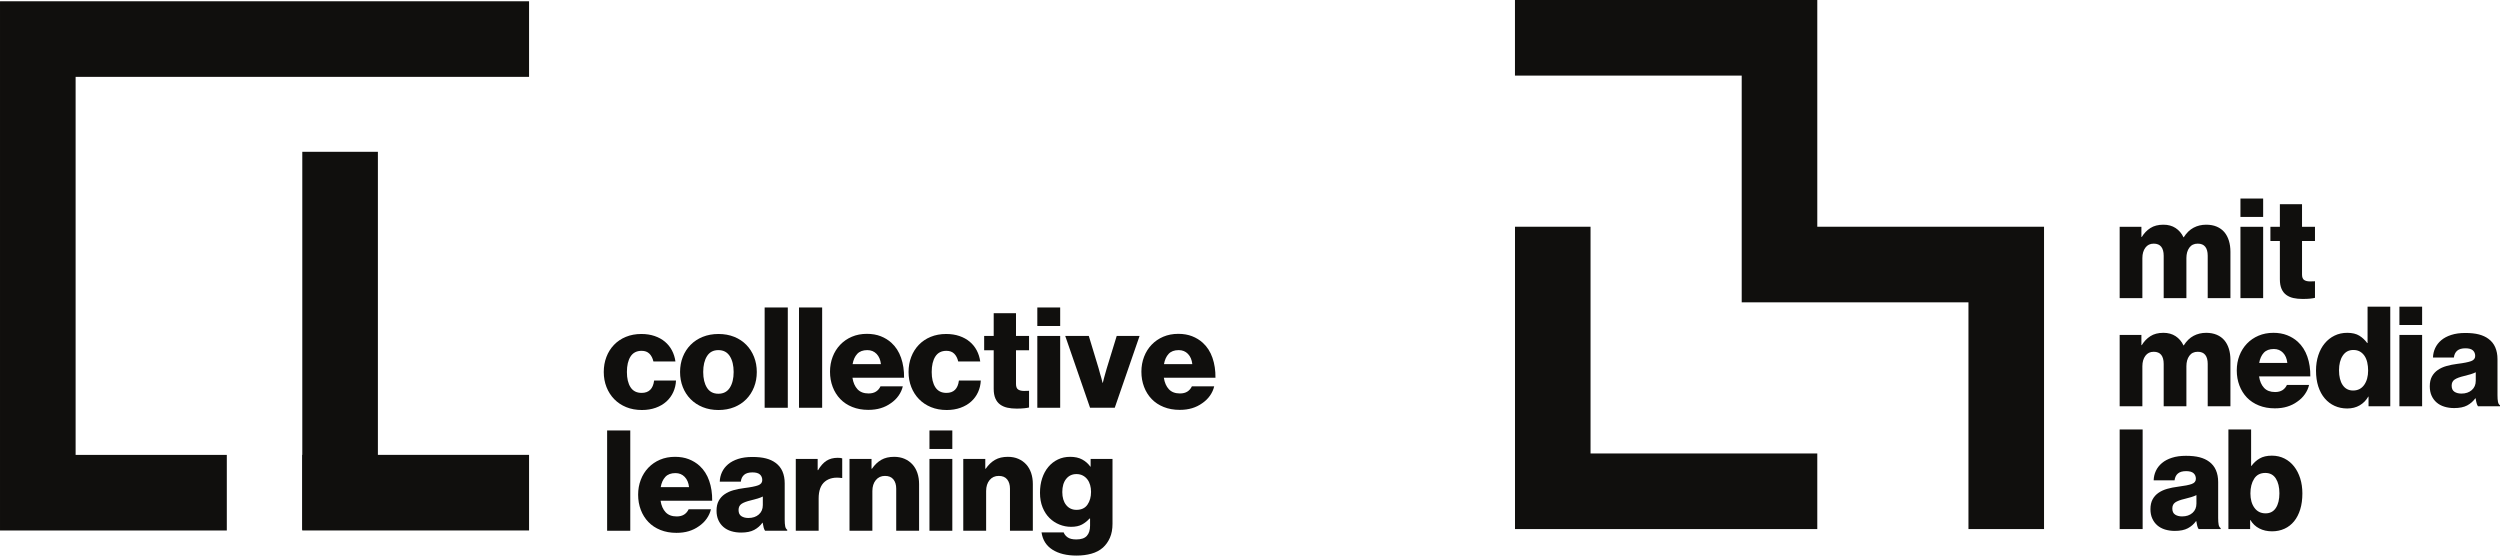
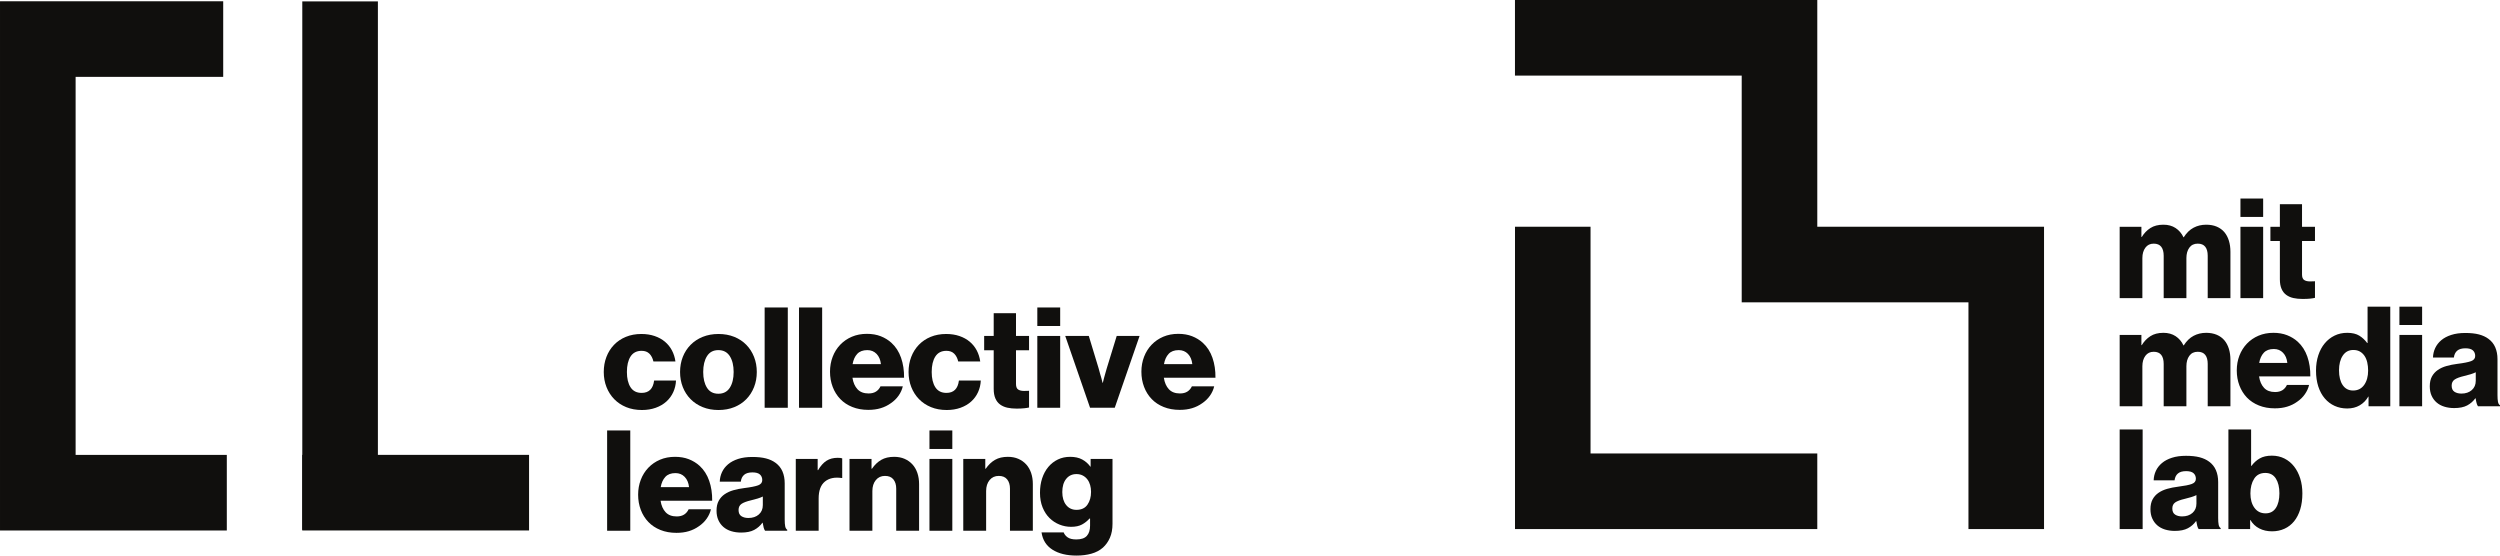
<svg xmlns="http://www.w3.org/2000/svg" width="331.671mm" height="73.707mm" viewBox="0 0 1175.211 261.168" id="svg2" version="1.1">
  <defs id="defs4" />
  <g id="layer1" transform="translate(-2.457346,-2.62143)">
    <g transform="matrix(1.25,0,0,-1.25,-68.51678,322.9281)" id="g4220">
      <g transform="scale(0.1,0.1)" id="g4222">
        <path id="path4224" style="fill:#100f0d;fill-opacity:1;fill-rule:nonzero;stroke:none" d="m 2981.81,1020.54 c -21.81,0 -41.5,3.6 -59.08,10.81 -17.59,7.2 -32.62,17.22 -45.1,30.07 -12.48,12.83 -22.15,27.95 -29.01,45.36 -6.86,17.41 -10.29,36.31 -10.29,56.71 0,20.39 3.34,39.29 10.02,56.71 6.68,17.4 16.18,32.51 28.49,45.36 12.31,12.83 27.16,22.86 44.58,30.06 17.4,7.21 36.83,10.82 58.28,10.82 18.28,0 34.9,-2.55 49.85,-7.65 14.94,-5.1 27.87,-12.22 38.77,-21.36 10.9,-9.15 19.69,-20.05 26.38,-32.7 6.67,-12.67 11.08,-26.57 13.19,-41.68 l -82.82,0 c -2.82,12.3 -7.83,22.07 -15.04,29.27 -7.21,7.21 -16.97,10.81 -29.27,10.81 -18.65,0 -32.53,-7.11 -41.67,-21.35 -9.15,-14.25 -13.72,-33.68 -13.72,-58.29 0,-24.27 4.57,-43.44 13.72,-57.5 9.14,-14.07 23.02,-21.1 41.67,-21.1 27.43,0 43.07,15.47 46.95,46.42 l 82.29,0 c -0.71,-15.48 -4.14,-29.98 -10.29,-43.52 -6.16,-13.54 -14.77,-25.32 -25.85,-35.34 -11.08,-10.03 -24.45,-17.85 -40.09,-23.48 -15.65,-5.62 -32.97,-8.43 -51.96,-8.43" />
        <path id="path4226" style="fill:#100f0d;fill-opacity:1;fill-rule:nonzero;stroke:none" d="m 3269.29,1081.73 c 18.99,0 33.32,7.46 43,22.41 9.66,14.94 14.5,34.73 14.5,59.35 0,24.61 -4.84,44.48 -14.5,59.61 -9.68,15.11 -24.01,22.68 -43,22.68 -18.99,0 -33.23,-7.57 -42.72,-22.68 -9.5,-15.13 -14.25,-35 -14.25,-59.61 0,-24.62 4.75,-44.41 14.25,-59.35 9.49,-14.95 23.73,-22.41 42.72,-22.41 z m 0.53,-61.19 c -21.81,0 -41.59,3.6 -59.34,10.81 -17.77,7.2 -32.97,17.22 -45.63,30.07 -12.66,12.83 -22.42,27.95 -29.28,45.36 -6.85,17.41 -10.28,36.31 -10.28,56.71 0,20.39 3.43,39.29 10.28,56.71 6.86,17.4 16.62,32.51 29.28,45.36 12.66,12.83 27.86,22.86 45.63,30.06 17.75,7.21 37.53,10.82 59.34,10.82 21.8,0 41.58,-3.61 59.35,-10.82 17.75,-7.2 32.87,-17.23 45.36,-30.06 12.48,-12.85 22.15,-27.96 29.01,-45.36 6.86,-17.42 10.29,-36.32 10.29,-56.71 0,-20.4 -3.43,-39.3 -10.29,-56.71 -6.86,-17.41 -16.53,-32.53 -29.01,-45.36 -12.49,-12.85 -27.61,-22.87 -45.36,-30.07 -17.77,-7.21 -37.55,-10.81 -59.35,-10.81" />
        <path id="path4228" style="fill:#100f0d;fill-opacity:1;fill-rule:nonzero;stroke:none" d="m 3443.36,1028.97 87.051,0 0,377.16 -87.051,0 0,-377.16 z" />
        <path id="path4230" style="fill:#100f0d;fill-opacity:1;fill-rule:nonzero;stroke:none" d="m 3572.6,1028.97 87.027,0 0,377.16 -87.027,0 0,-377.16 z" />
        <path id="path4232" style="fill:#100f0d;fill-opacity:1;fill-rule:nonzero;stroke:none" d="m 3880.66,1193.03 c -1.76,16.17 -7.2,29.01 -16.34,38.5 -9.15,9.5 -20.77,14.25 -34.82,14.25 -16.54,0 -29.2,-4.75 -37.99,-14.25 -8.79,-9.49 -14.59,-22.33 -17.4,-38.5 l 106.55,0 z m -47.47,-171.97 c -22.15,0 -42.2,3.61 -60.13,10.81 -17.94,7.21 -33.06,17.23 -45.37,30.07 -12.32,12.84 -21.81,28.04 -28.48,45.63 -6.7,17.59 -10.04,36.57 -10.04,56.97 0,20.05 3.34,38.77 10.04,56.18 6.67,17.4 16.16,32.52 28.48,45.36 12.31,12.84 26.9,22.87 43.78,30.07 16.88,7.21 35.69,10.81 56.44,10.81 19.34,0 36.67,-2.99 51.96,-8.96 15.31,-5.99 28.75,-14.24 40.35,-24.8 16.18,-14.76 28.23,-33.49 36.14,-56.17 7.92,-22.68 11.69,-47.74 11.35,-75.17 l -194.13,0 c 2.82,-18.29 9.14,-32.71 18.99,-43.26 9.84,-10.54 23.74,-15.82 41.68,-15.82 11.25,0 20.56,2.38 27.96,7.12 7.38,4.75 13,11.34 16.87,19.78 l 83.88,0 c -2.82,-12.31 -8.1,-24 -15.83,-35.08 -7.74,-11.07 -17.59,-20.66 -29.54,-28.74 -11.26,-8.1 -23.83,-14.25 -37.72,-18.47 -13.89,-4.22 -29.45,-6.33 -46.68,-6.33" />
        <path id="path4234" style="fill:#100f0d;fill-opacity:1;fill-rule:nonzero;stroke:none" d="m 4128.07,1020.54 c -21.82,0 -41.51,3.6 -59.09,10.81 -17.58,7.2 -32.62,17.22 -45.1,30.07 -12.48,12.83 -22.15,27.95 -29.01,45.36 -6.86,17.41 -10.29,36.31 -10.29,56.71 0,20.39 3.34,39.29 10.03,56.71 6.67,17.4 16.16,32.51 28.48,45.36 12.31,12.83 27.16,22.86 44.58,30.06 17.4,7.21 36.83,10.82 58.29,10.82 18.28,0 34.89,-2.55 49.84,-7.65 14.94,-5.1 27.87,-12.22 38.77,-21.36 10.9,-9.15 19.7,-20.05 26.38,-32.7 6.68,-12.67 11.07,-26.57 13.18,-41.68 l -82.81,0 c -2.82,12.3 -7.83,22.07 -15.04,29.27 -7.21,7.21 -16.96,10.81 -29.27,10.81 -18.65,0 -32.54,-7.11 -41.68,-21.35 -9.15,-14.25 -13.71,-33.68 -13.71,-58.29 0,-24.27 4.56,-43.44 13.71,-57.5 9.14,-14.07 23.03,-21.1 41.68,-21.1 27.42,0 43.07,15.47 46.95,46.42 l 82.28,0 c -0.7,-15.48 -4.13,-29.98 -10.28,-43.52 -6.16,-13.54 -14.77,-25.32 -25.85,-35.34 -11.08,-10.03 -24.45,-17.85 -40.09,-23.48 -15.65,-5.62 -32.97,-8.43 -51.95,-8.43" />
        <path id="path4236" style="fill:#100f0d;fill-opacity:1;fill-rule:nonzero;stroke:none" d="m 4390.75,1025.81 c -12.66,0 -24.18,1.14 -34.55,3.43 -10.38,2.28 -19.43,6.24 -27.17,11.86 -7.74,5.63 -13.71,13.27 -17.94,22.95 -4.21,9.67 -6.32,21.71 -6.32,36.14 l 0,145.06 -35.87,0 0,53.8 35.87,0 0,85.46 83.87,0 0,-85.46 49.06,0 0,-53.8 -49.06,0 0,-126.6 c 0,-10.55 2.72,-17.59 8.18,-21.1 5.45,-3.52 12.74,-5.27 21.89,-5.27 3.87,0 7.56,0.07 11.08,0.26 3.51,0.17 6.15,0.26 7.91,0.26 l 0,-62.77 c -3.87,-1.06 -9.76,-2.02 -17.67,-2.9 -7.91,-0.88 -17.68,-1.32 -29.28,-1.32" />
        <path id="path4238" style="fill:#100f0d;fill-opacity:1;fill-rule:nonzero;stroke:none" d="m 4468.82,1299.05 85.97,0 0,-270.08 -85.97,0 0,270.08 z m 0,107.08 85.97,0 0,-69.63 -85.97,0 0,69.63" />
        <path id="path4240" style="fill:#100f0d;fill-opacity:1;fill-rule:nonzero;stroke:none" d="m 4573.79,1299.05 88.62,0 36.93,-121.85 c 1.75,-7.03 3.6,-13.8 5.53,-20.31 1.93,-6.51 3.61,-12.22 5.01,-17.14 1.41,-5.98 2.82,-11.61 4.22,-16.88 l 1.06,0 c 1.4,5.27 2.81,10.9 4.22,16.88 1.4,4.92 2.98,10.63 4.75,17.14 1.75,6.51 3.69,13.28 5.8,20.31 l 37.45,121.85 85.98,0 -93.36,-270.08 -92.84,0 -93.37,270.08" />
        <path id="path4242" style="fill:#100f0d;fill-opacity:1;fill-rule:nonzero;stroke:none" d="m 5051.7,1193.03 c -1.77,16.17 -7.21,29.01 -16.35,38.5 -9.15,9.5 -20.76,14.25 -34.81,14.25 -16.55,0 -29.2,-4.75 -37.99,-14.25 -8.79,-9.49 -14.59,-22.33 -17.4,-38.5 l 106.55,0 z m -47.47,-171.97 c -22.16,0 -42.21,3.61 -60.14,10.81 -17.94,7.21 -33.05,17.23 -45.37,30.07 -12.31,12.84 -21.81,28.04 -28.48,45.63 -6.69,17.59 -10.03,36.57 -10.03,56.97 0,20.05 3.34,38.77 10.03,56.18 6.67,17.4 16.17,32.52 28.48,45.36 12.32,12.84 26.91,22.87 43.79,30.07 16.87,7.21 35.68,10.81 56.44,10.81 19.33,0 36.67,-2.99 51.96,-8.96 15.3,-5.99 28.75,-14.24 40.35,-24.8 16.17,-14.76 28.22,-33.49 36.13,-56.17 7.92,-22.68 11.69,-47.74 11.35,-75.17 l -194.12,0 c 2.81,-18.29 9.14,-32.71 18.98,-43.26 9.85,-10.54 23.74,-15.82 41.68,-15.82 11.25,0 20.57,2.38 27.96,7.12 7.39,4.75 13,11.34 16.88,19.78 l 83.87,0 c -2.82,-12.31 -8.09,-24 -15.83,-35.08 -7.73,-11.07 -17.58,-20.66 -29.54,-28.74 -11.26,-8.1 -23.83,-14.25 -37.71,-18.47 -13.9,-4.22 -29.45,-6.33 -46.68,-6.33" />
        <path id="path4244" style="fill:#100f0d;fill-opacity:1;fill-rule:nonzero;stroke:none" d="m 2850.99,566.469 87.043,0 0,377.16 -87.043,0 0,-377.16 z" />
        <path id="path4246" style="fill:#100f0d;fill-opacity:1;fill-rule:nonzero;stroke:none" d="m 3159.05,730.531 c -1.76,16.168 -7.21,29.008 -16.35,38.5 -9.16,9.5 -20.76,14.25 -34.82,14.25 -16.53,0 -29.19,-4.75 -37.98,-14.25 -8.79,-9.492 -14.6,-22.332 -17.4,-38.5 l 106.55,0 z m -47.48,-171.972 c -22.15,0 -42.19,3.613 -60.13,10.812 -17.93,7.211 -33.06,17.231 -45.37,30.07 -12.31,12.84 -21.81,28.039 -28.48,45.629 -6.69,17.59 -10.02,36.571 -10.02,56.969 0,20.051 3.33,38.77 10.02,56.18 6.67,17.402 16.17,32.519 28.48,45.363 12.31,12.84 26.9,22.867 43.79,30.066 16.88,7.211 35.69,10.813 56.44,10.813 19.33,0 36.66,-2.992 51.96,-8.961 15.29,-5.988 28.75,-14.238 40.35,-24.801 16.17,-14.758 28.22,-33.488 36.14,-56.168 7.91,-22.679 11.68,-47.742 11.33,-75.172 l -194.11,0 c 2.81,-18.289 9.14,-32.711 18.99,-43.257 9.84,-10.543 23.73,-15.821 41.67,-15.821 11.25,0 20.57,2.379 27.96,7.117 7.38,4.75 13,11.34 16.88,19.782 l 83.87,0 c -2.82,-12.309 -8.09,-24 -15.83,-35.078 -7.74,-11.071 -17.59,-20.661 -29.54,-28.743 -11.25,-8.097 -23.83,-14.25 -37.71,-18.468 -13.9,-4.219 -29.46,-6.332 -46.69,-6.332" />
        <path id="path4248" style="fill:#100f0d;fill-opacity:1;fill-rule:nonzero;stroke:none" d="m 3382.18,614.469 c 16.17,0 29.28,4.402 39.3,13.203 10.02,8.777 15.03,20.558 15.03,35.34 l 0,32.179 c -5.63,-2.832 -12.22,-5.382 -19.78,-7.652 -7.56,-2.301 -15.74,-4.48 -24.53,-6.598 -16.53,-3.871 -28.48,-8.351 -35.87,-13.453 -7.38,-5.097 -11.07,-12.75 -11.07,-22.949 0,-10.898 3.51,-18.641 10.55,-23.199 7.03,-4.578 15.82,-6.871 26.37,-6.871 z m -27.43,-54.848 c -13.37,0 -25.77,1.758 -37.19,5.27 -11.43,3.507 -21.19,8.789 -29.27,15.82 -8.1,7.027 -14.43,15.648 -18.99,25.848 -4.58,10.203 -6.86,21.972 -6.86,35.339 0,14.782 2.72,27.172 8.18,37.192 5.44,10.031 12.92,18.281 22.41,24.801 9.5,6.5 20.49,11.507 32.97,15.039 12.48,3.5 25.76,6.14 39.83,7.91 25.32,3.16 43.07,6.68 53.28,10.539 10.19,3.871 15.29,10.371 15.29,19.519 0,8.782 -2.9,15.821 -8.7,21.102 -5.8,5.281 -15.22,7.922 -28.22,7.922 -13.72,0 -24.09,-3 -31.12,-8.981 -7.04,-5.972 -11.26,-14.589 -12.66,-25.839 l -79.13,0 c 0.35,12.66 3.16,24.609 8.44,35.867 5.28,11.25 12.93,21.101 22.95,29.543 10.02,8.437 22.59,15.109 37.71,20.039 15.12,4.918 32.88,7.39 53.28,7.39 20.39,0 37.63,-1.851 51.7,-5.543 14.06,-3.687 26.02,-9.226 35.87,-16.609 11.6,-8.449 20.22,-19.168 25.85,-32.18 5.62,-13.019 8.43,-27.961 8.43,-44.839 l 0,-136.098 c 0,-10.902 0.61,-19.434 1.85,-25.57 1.23,-6.172 3.77,-10.473 7.65,-12.93 l 0,-3.703 -83.34,0 c -2.12,2.82 -3.88,6.769 -5.28,11.871 -1.41,5.101 -2.64,11.16 -3.69,18.199 l -1.06,0 c -8.09,-11.258 -18.38,-20.219 -30.86,-26.898 -12.48,-6.68 -28.93,-10.02 -49.32,-10.02" />
        <path id="path4250" style="fill:#100f0d;fill-opacity:1;fill-rule:nonzero;stroke:none" d="m 3560.47,836.551 82.29,0 0,-42.192 1.58,0 c 9.49,16.172 20.05,27.95 31.65,35.34 11.6,7.383 25.67,11.071 42.2,11.071 8.09,0 13.72,-0.7 16.89,-2.11 l 0,-73.851 -2.11,0 c -26.38,3.871 -47.4,-0.61 -63.04,-13.438 -15.66,-12.84 -23.48,-34.031 -23.48,-63.57 l 0,-121.332 -85.98,0 0,270.082" />
        <path id="path4252" style="fill:#100f0d;fill-opacity:1;fill-rule:nonzero;stroke:none" d="m 3762.51,836.551 82.81,0 0,-36.922 1.58,0 c 10.2,14.769 21.9,25.93 35.08,33.492 13.2,7.559 29.28,11.34 48.27,11.34 14.77,0 27.96,-2.551 39.56,-7.641 11.61,-5.101 21.45,-12.129 29.55,-21.101 8.08,-8.969 14.23,-19.699 18.45,-32.18 4.22,-12.488 6.34,-26.289 6.34,-41.41 l 0,-175.66 -85.99,0 0,158.261 c 0,14.411 -3.51,26.008 -10.54,34.809 -7.04,8.793 -17.59,13.18 -31.65,13.18 -14.43,0 -25.94,-5.27 -34.55,-15.821 -8.63,-10.546 -12.93,-24.257 -12.93,-41.136 l 0,-149.293 -85.98,0 0,270.082" />
        <path id="path4254" style="fill:#100f0d;fill-opacity:1;fill-rule:nonzero;stroke:none" d="m 4063.18,836.551 85.98,0 0,-270.082 -85.98,0 0,270.082 z m 0,107.078 85.98,0 0,-69.629 -85.98,0 0,69.629" />
        <path id="path4256" style="fill:#100f0d;fill-opacity:1;fill-rule:nonzero;stroke:none" d="m 4190.31,836.551 82.82,0 0,-36.922 1.58,0 c 10.19,14.769 21.89,25.93 35.08,33.492 13.19,7.559 29.27,11.34 48.27,11.34 14.76,0 27.96,-2.551 39.56,-7.641 11.6,-5.101 21.44,-12.129 29.54,-21.101 8.08,-8.969 14.24,-19.699 18.46,-32.18 4.21,-12.488 6.33,-26.289 6.33,-41.41 l 0,-175.66 -85.98,0 0,158.261 c 0,14.411 -3.52,26.008 -10.55,34.809 -7.04,8.793 -17.59,13.18 -31.65,13.18 -14.42,0 -25.94,-5.27 -34.55,-15.821 -8.62,-10.546 -12.93,-24.257 -12.93,-41.136 l 0,-149.293 -85.98,0 0,270.082" />
        <path id="path4258" style="fill:#100f0d;fill-opacity:1;fill-rule:nonzero;stroke:none" d="m 4616,645.07 c 18.64,0 32.44,6.5 41.41,19.52 8.97,13.012 13.45,29.012 13.45,48 0,9.14 -1.14,17.75 -3.43,25.851 -2.29,8.079 -5.8,15.2 -10.55,21.36 -4.74,6.148 -10.55,10.988 -17.41,14.508 -6.85,3.511 -14.68,5.273 -23.47,5.273 -16.18,0 -29.11,-6.062 -38.77,-18.191 -9.68,-12.129 -14.51,-28.582 -14.51,-49.332 0,-20.387 4.83,-36.661 14.51,-48.789 9.66,-12.129 22.59,-18.2 38.77,-18.2 z m 0.52,-171.961 c -37.27,0 -67.52,7.379 -90.72,22.153 -23.21,14.769 -36.92,36.398 -41.15,64.886 l 83.35,0 c 2.45,-7.027 7.38,-13.199 14.76,-18.468 7.4,-5.27 18.28,-7.91 32.71,-7.91 18.28,0 31.47,4.48 39.57,13.449 8.09,8.972 12.13,21.722 12.13,38.25 l 0,26.89 -2.11,0 c -8.1,-9.14 -17.5,-16.609 -28.22,-22.41 -10.74,-5.801 -24.36,-8.711 -40.88,-8.711 -15.13,0 -29.73,2.813 -43.79,8.453 -14.06,5.61 -26.55,13.797 -37.45,24.52 -10.9,10.719 -19.61,24.09 -26.11,40.098 -6.51,15.992 -9.76,34.363 -9.76,55.113 0,19.699 2.72,37.808 8.18,54.34 5.44,16.519 13.18,30.769 23.2,42.718 10.03,11.961 21.98,21.282 35.87,27.961 13.89,6.68 29.28,10.02 46.17,10.02 17.93,0 33.04,-3.34 45.36,-10.02 12.3,-6.679 22.5,-15.652 30.59,-26.902 l 1.06,0 0,29.012 82.29,0 0,-243.699 c 0,-20.403 -3.26,-37.981 -9.76,-52.75 -6.52,-14.77 -15.22,-27.071 -26.12,-36.93 -11.95,-10.543 -26.46,-18.192 -43.51,-22.953 -17.06,-4.739 -35.61,-7.11 -55.66,-7.11" />
-         <path id="path4260" style="fill:#100f0d;fill-opacity:1;fill-rule:nonzero;stroke:none" d="m 2557.4,2273.39 0,284.27 -1989.607,0 0,-1990.23 852.927,0 0,284.281 -568.599,0 0,1421.679 1705.279,0" />
-         <path id="path4262" style="fill:#100f0d;fill-opacity:1;fill-rule:nonzero;stroke:none" d="m 1988.91,570.02 0,1421.58 -284.33,0 0,-1421.659" />
+         <path id="path4260" style="fill:#100f0d;fill-opacity:1;fill-rule:nonzero;stroke:none" d="m 1407.173,2273.39 0,284.27 -839.38,0 0,-1990.23 852.927,0 0,284.281 -568.599,0 0,1421.679 555.052,0" />
+         <path id="path4262" style="fill:#100f0d;fill-opacity:1;fill-rule:nonzero;stroke:none" d="m 1988.91,570.02 0,1987.265 -284.33,0 0,-1987.344" />
        <path id="path4264" style="fill:#100f0d;fill-opacity:1;fill-rule:nonzero;stroke:none" d="m 1704.45,851.648 0,-284.187 852.94,0 0,284.269 -852.91,0" />
      </g>
    </g>
    <g transform="matrix(1.25,0,0,-1.25,643.5626,322.2852)" id="g4297">
      <g transform="scale(0.1,0.1)" id="g4299">
        <path id="path4301" style="fill:#100f0d;fill-opacity:1;fill-rule:nonzero;stroke:none" d="m 3349.46,647.488 c -10.15,13.801 -15.2,31.844 -15.2,54.231 0,21.972 4.62,40.32 13.9,54.972 9.21,14.7 23.29,22.039 42.18,22.039 17.49,0 30.61,-7.058 39.54,-21 8.9,-13.968 13.39,-32.449 13.39,-55.519 0,-23.379 -4.49,-41.82 -13.39,-55.301 -8.93,-13.441 -21.73,-20.16 -38.51,-20.16 -17.82,0 -31.79,6.879 -41.91,20.738 z m 112.91,-78.617 c 14.17,6.449 26.2,15.84 36.14,28.039 9.95,12.199 17.62,27.141 23.07,44.82 5.42,17.602 8.09,37.602 8.09,59.989 0,20.222 -2.67,38.98 -8.09,56.332 -5.45,17.238 -13.12,32.281 -23.07,44.988 -9.94,12.731 -21.97,22.723 -36.14,29.883 -14.17,7.168 -29.96,10.789 -47.44,10.789 -18.48,0 -33.73,-3.512 -45.77,-10.5 -12.12,-7.02 -22.32,-16.223 -30.72,-27.801 l -1.56,0 0,136.77 -85.39,0 0,-374.61 81.72,0 0,34.059 1.05,0 c 8.39,-13.949 19.54,-24.539 33.55,-31.707 13.97,-7.16 29.87,-10.75 47.68,-10.75 17.11,0 32.71,3.269 46.88,9.699 z m -411.26,53.18 c -7.01,4.539 -10.52,12.211 -10.52,23.078 0,10.152 3.67,17.691 11.01,22.793 7.31,5 19.21,9.519 35.62,13.316 8.69,2.102 16.87,4.262 24.38,6.563 7.52,2.258 14.05,4.801 19.66,7.578 l 0,-31.93 c 0,-14.679 -5.01,-26.379 -14.94,-35.109 -9.99,-8.738 -23,-13.11 -39.03,-13.11 -10.49,0 -19.24,2.27 -26.18,6.821 z m 47.9,-51.313 c 12.42,6.594 22.59,15.492 30.63,26.711 l 1.09,0 c 1.02,-7 2.26,-12.98 3.64,-18.117 1.4,-5.043 3.15,-8.98 5.26,-11.762 l 82.77,0 0,3.649 c -3.86,2.48 -6.42,6.711 -7.59,12.84 -1.23,6.121 -1.83,14.57 -1.83,25.421 l 0,135.122 c 0,16.757 -2.8,31.617 -8.42,44.57 -5.56,12.918 -14.14,23.598 -25.66,32.008 -9.77,7.3 -21.65,12.75 -35.6,16.449 -13.97,3.621 -31.06,5.512 -51.35,5.512 -20.25,0 -37.92,-2.43 -52.93,-7.371 -15,-4.829 -27.52,-11.469 -37.46,-19.891 -9.95,-8.34 -17.54,-18.141 -22.82,-29.309 -5.21,-11.23 -8,-23.07 -8.32,-35.648 l 78.59,0 c 1.4,11.219 5.56,19.777 12.54,25.668 6.99,5.93 17.28,8.922 30.93,8.922 12.9,0 22.27,-2.614 27.99,-7.852 5.78,-5.25 8.71,-12.191 8.71,-20.969 0,-9.101 -5.12,-15.562 -15.24,-19.371 -10.12,-3.84 -27.77,-7.308 -52.92,-10.5 -13.95,-1.699 -27.12,-4.332 -39.54,-7.851 -12.39,-3.489 -23.29,-8.481 -32.73,-14.918 -9.42,-6.461 -16.9,-14.66 -22.29,-24.66 -5.41,-9.95 -8.15,-22.282 -8.15,-36.903 0,-13.277 2.26,-24.988 6.85,-35.09 4.56,-10.109 10.8,-18.726 18.86,-25.687 8.05,-6.992 17.71,-12.223 29.04,-15.762 11.39,-3.449 23.7,-5.211 36.94,-5.211 20.33,0 36.6,3.321 49.01,10 z m -256.45,-3.168 86.41,0 0,374.61 -86.41,0 0,-374.61 z m 1258.99,516.46 c -7.06,4.53 -10.46,12.23 -10.46,23.07 0,10.07 3.62,17.67 11.03,22.75 7.29,5.04 19.12,9.47 35.58,13.42 8.72,2.02 16.87,4.21 24.34,6.47 7.53,2.3 14.01,4.82 19.67,7.61 l 0,-31.95 c 0,-14.68 -5.03,-26.4 -14.98,-35.12 -9.9,-8.7 -22.97,-13.11 -38.95,-13.11 -10.57,0 -19.25,2.27 -26.23,6.86 z m 47.92,-51.42 c 12.4,6.69 22.63,15.58 30.63,26.8 l 1.1,0 c 1.05,-7.05 2.24,-13.06 3.65,-18.14 1.34,-5.01 3.2,-8.95 5.2,-11.79 l 82.8,0 0,3.67 c -3.86,2.45 -6.38,6.78 -7.58,12.88 -1.24,6.09 -1.84,14.57 -1.84,25.41 l 0,135.14 c 0,16.76 -2.8,31.6 -8.42,44.55 -5.58,12.9 -14.06,23.58 -25.64,31.93 -9.72,7.36 -21.73,12.81 -35.64,16.54 -14.01,3.65 -31.1,5.5 -51.3,5.5 -20.25,0 -37.92,-2.46 -52.91,-7.36 -15.08,-4.85 -27.54,-11.48 -37.5,-19.88 -9.94,-8.35 -17.52,-18.24 -22.79,-29.38 -5.23,-11.17 -8,-23.04 -8.39,-35.62 l 78.57,0 c 1.4,11.23 5.6,19.73 12.6,25.7 6.96,5.91 17.29,8.91 30.91,8.91 12.94,0 22.25,-2.63 28.05,-7.88 5.71,-5.19 8.61,-12.23 8.61,-20.98 0,-9.04 -5.01,-15.54 -15.17,-19.34 -10.12,-3.84 -27.82,-7.38 -52.89,-10.46 -13.98,-1.8 -27.21,-4.39 -39.61,-7.91 -12.42,-3.47 -23.32,-8.44 -32.74,-14.93 -9.45,-6.43 -16.81,-14.65 -22.29,-24.57 -5.4,-9.98 -8.08,-22.29 -8.08,-36.95 0,-13.3 2.24,-25.01 6.78,-35.13 4.56,-10.13 10.85,-18.73 18.92,-25.63 8.01,-7 17.68,-12.26 29.07,-15.72 11.3,-3.53 23.6,-5.29 36.93,-5.29 20.2,0 36.58,3.34 48.97,9.93 z m -254.88,-3.13 85.4,0 0,268.26 -85.4,0 0,-268.26 z m 0,305.5 85.4,0 0,69.14 -85.4,0 0,-69.14 z m -213.33,-225.86 c -9.2,13.64 -13.81,32.17 -13.81,55.59 0,22.62 4.67,41.11 14.14,55.26 9.42,14.16 22.68,21.2 39.78,21.2 9.45,0 17.57,-1.92 24.4,-5.75 6.81,-3.86 12.56,-9.22 17.29,-15.97 4.69,-6.81 8.18,-15.03 10.5,-24.61 2.22,-9.64 3.37,-20 3.37,-31.15 0,-22.02 -5.04,-40.07 -14.92,-54.08 -10,-13.9 -23.83,-20.91 -41.67,-20.91 -16.76,0 -29.77,6.82 -39.08,20.42 z m 63.96,-76.2 c 13.45,7.84 24.15,18.73 32.2,32.78 l 1.07,0 0,-36.22 81.72,0 0,374.64 -85.36,0 0,-136.72 -1.56,0 c -8.07,11.15 -17.89,20.32 -29.37,27.45 -11.55,7.18 -26.8,10.83 -45.57,10.83 -17.52,0 -33.41,-3.54 -47.72,-10.54 -14.36,-6.99 -26.61,-16.7 -36.89,-29.11 -10.36,-12.38 -18.37,-27.31 -24.15,-44.75 -5.73,-17.5 -8.64,-36.7 -8.64,-57.59 0,-22.4 2.91,-42.43 8.64,-60.07 5.78,-17.6 13.93,-32.53 24.42,-44.75 10.45,-12.25 22.81,-21.59 37.16,-28.03 14.33,-6.45 29.98,-9.69 47.18,-9.69 17.76,0 33.44,3.94 46.87,11.77 z m -377.95,159.54 c 2.8,16.08 8.55,28.82 17.3,38.25 8.76,9.41 21.29,14.13 37.72,14.13 13.96,0 25.48,-4.72 34.58,-14.13 9.11,-9.43 14.49,-22.17 16.22,-38.25 l -105.82,0 z m 105.06,-164.49 c 13.76,4.16 26.28,10.23 37.46,18.32 11.88,8.02 21.67,17.54 29.3,28.56 7.7,11.01 12.99,22.61 15.74,34.76 l -83.31,0 c -3.83,-8.35 -9.42,-14.9 -16.76,-19.62 -7.37,-4.61 -16.57,-7.02 -27.74,-7.02 -17.87,0 -31.6,5.19 -41.43,15.65 -9.77,10.5 -16.05,24.85 -18.84,43.05 l 192.8,0 c 0.38,27.2 -3.37,52.06 -11.25,74.61 -7.86,22.53 -19.86,41.13 -35.89,55.77 -11.53,10.52 -24.91,18.7 -40.08,24.63 -15.2,5.96 -32.39,9 -51.63,9 -20.59,0 -39.24,-3.65 -56.02,-10.83 -16.78,-7.13 -31.31,-17.1 -43.51,-29.85 -12.2,-12.74 -21.63,-27.8 -28.3,-45.03 -6.64,-17.34 -9.94,-35.93 -9.94,-55.8 0,-20.24 3.3,-39.16 9.94,-56.58 6.67,-17.55 16.1,-32.58 28.3,-45.4 12.2,-12.65 27.26,-22.64 45.05,-29.76 17.8,-7.18 37.73,-10.75 59.75,-10.75 17.08,0 32.57,2.03 46.36,6.29 z m -629.77,1.51 85.38,0 0,150.37 c 0,16.08 3.81,29.18 11.28,39.31 7.5,10.17 17.92,15.24 31.2,15.24 12.88,0 22.43,-3.97 28.53,-11.83 6.09,-7.85 9.15,-19.14 9.15,-33.76 l 0,-159.33 85.41,0 0,150.37 c 0,16.08 3.67,29.18 11.01,39.31 7.34,10.17 17.84,15.24 31.44,15.24 12.96,0 22.4,-3.97 28.52,-11.83 6.18,-7.85 9.18,-19.14 9.18,-33.76 l 0,-159.33 85.44,0 0,174.51 c 0,15 -1.94,28.82 -5.77,41.4 -3.89,12.56 -9.53,23.25 -17.06,32.19 -7.5,8.87 -17.03,15.83 -28.52,20.7 -11.53,4.85 -24.81,7.4 -39.81,7.4 -17.49,0 -33.28,-3.84 -47.42,-11.34 -14.19,-7.47 -26.5,-19.47 -36.91,-35.89 l -1.11,0 c -6.97,14.7 -16.84,26.17 -29.56,34.61 -12.78,8.35 -28.06,12.62 -45.85,12.62 -19.59,0 -35.94,-4.27 -49,-12.62 -13.09,-8.44 -23.83,-19.58 -32.26,-33.59 l -1.53,0 0,38.27 -81.74,0 0,-268.26 z m 716.97,404.83 c 7.82,0.84 13.68,1.85 17.54,2.93 l 0,62.32 c -1.7,0 -4.35,-0.12 -7.86,-0.29 -3.42,-0.16 -7.12,-0.27 -10.98,-0.27 -9.12,0 -16.38,1.79 -21.75,5.27 -5.45,3.49 -8.13,10.53 -8.13,20.96 l 0,125.73 48.72,0 0,53.46 -48.72,0 0,84.87 -83.3,0 0,-84.87 -35.6,0 0,-53.46 35.6,0 0,-144.1 c 0,-14.3 2.1,-26.28 6.31,-35.86 4.16,-9.62 10.07,-17.19 17.81,-22.77 7.67,-5.58 16.65,-9.54 26.96,-11.8 10.31,-2.29 21.75,-3.36 34.33,-3.36 11.5,0 21.24,0.36 29.07,1.24 z m -262.76,1.85 85.39,0 0,268.26 -85.39,0 0,-268.26 z m 0,305.42 85.39,0 0,69.17 -85.39,0 0,-69.17 z m -454.21,-305.42 85.38,0 0,150.37 c 0,16.04 3.81,29.16 11.28,39.3 7.5,10.12 17.92,15.22 31.2,15.22 12.88,0 22.43,-3.96 28.53,-11.82 6.09,-7.85 9.15,-19.13 9.15,-33.8 l 0,-159.27 85.41,0 0,150.37 c 0,16.04 3.67,29.16 11.01,39.3 7.34,10.12 17.84,15.22 31.44,15.22 12.96,0 22.4,-3.96 28.52,-11.82 6.18,-7.85 9.18,-19.13 9.18,-33.8 l 0,-159.27 85.44,0 0,174.43 c 0,15.08 -1.94,28.85 -5.77,41.42 -3.89,12.58 -9.53,23.29 -17.06,32.25 -7.5,8.87 -17.03,15.76 -28.52,20.7 -11.53,4.89 -24.81,7.32 -39.81,7.32 -17.49,0 -33.28,-3.76 -47.42,-11.29 -14.19,-7.53 -26.5,-19.44 -36.91,-35.87 l -1.11,0 c -6.97,14.64 -16.84,26.18 -29.56,34.57 -12.78,8.4 -28.06,12.59 -45.85,12.59 -19.59,0 -35.94,-4.19 -49,-12.59 -13.09,-8.39 -23.83,-19.56 -32.26,-33.53 l -1.53,0 0,38.26 -81.74,0 0,-268.26 z m -2273.99,268.42 0,-1136.978 1136.84,0 0,284.25 -852.734,0 0,852.728 -284.106,0 z m 1705.34,-1136.978 0,852.738 -852.75,0 0,852.72 -852.726,0 0,284.25 1136.976,0 0,-852.73 852.72,0 0,-1136.978 -284.22,0" />
      </g>
    </g>
  </g>
</svg>
